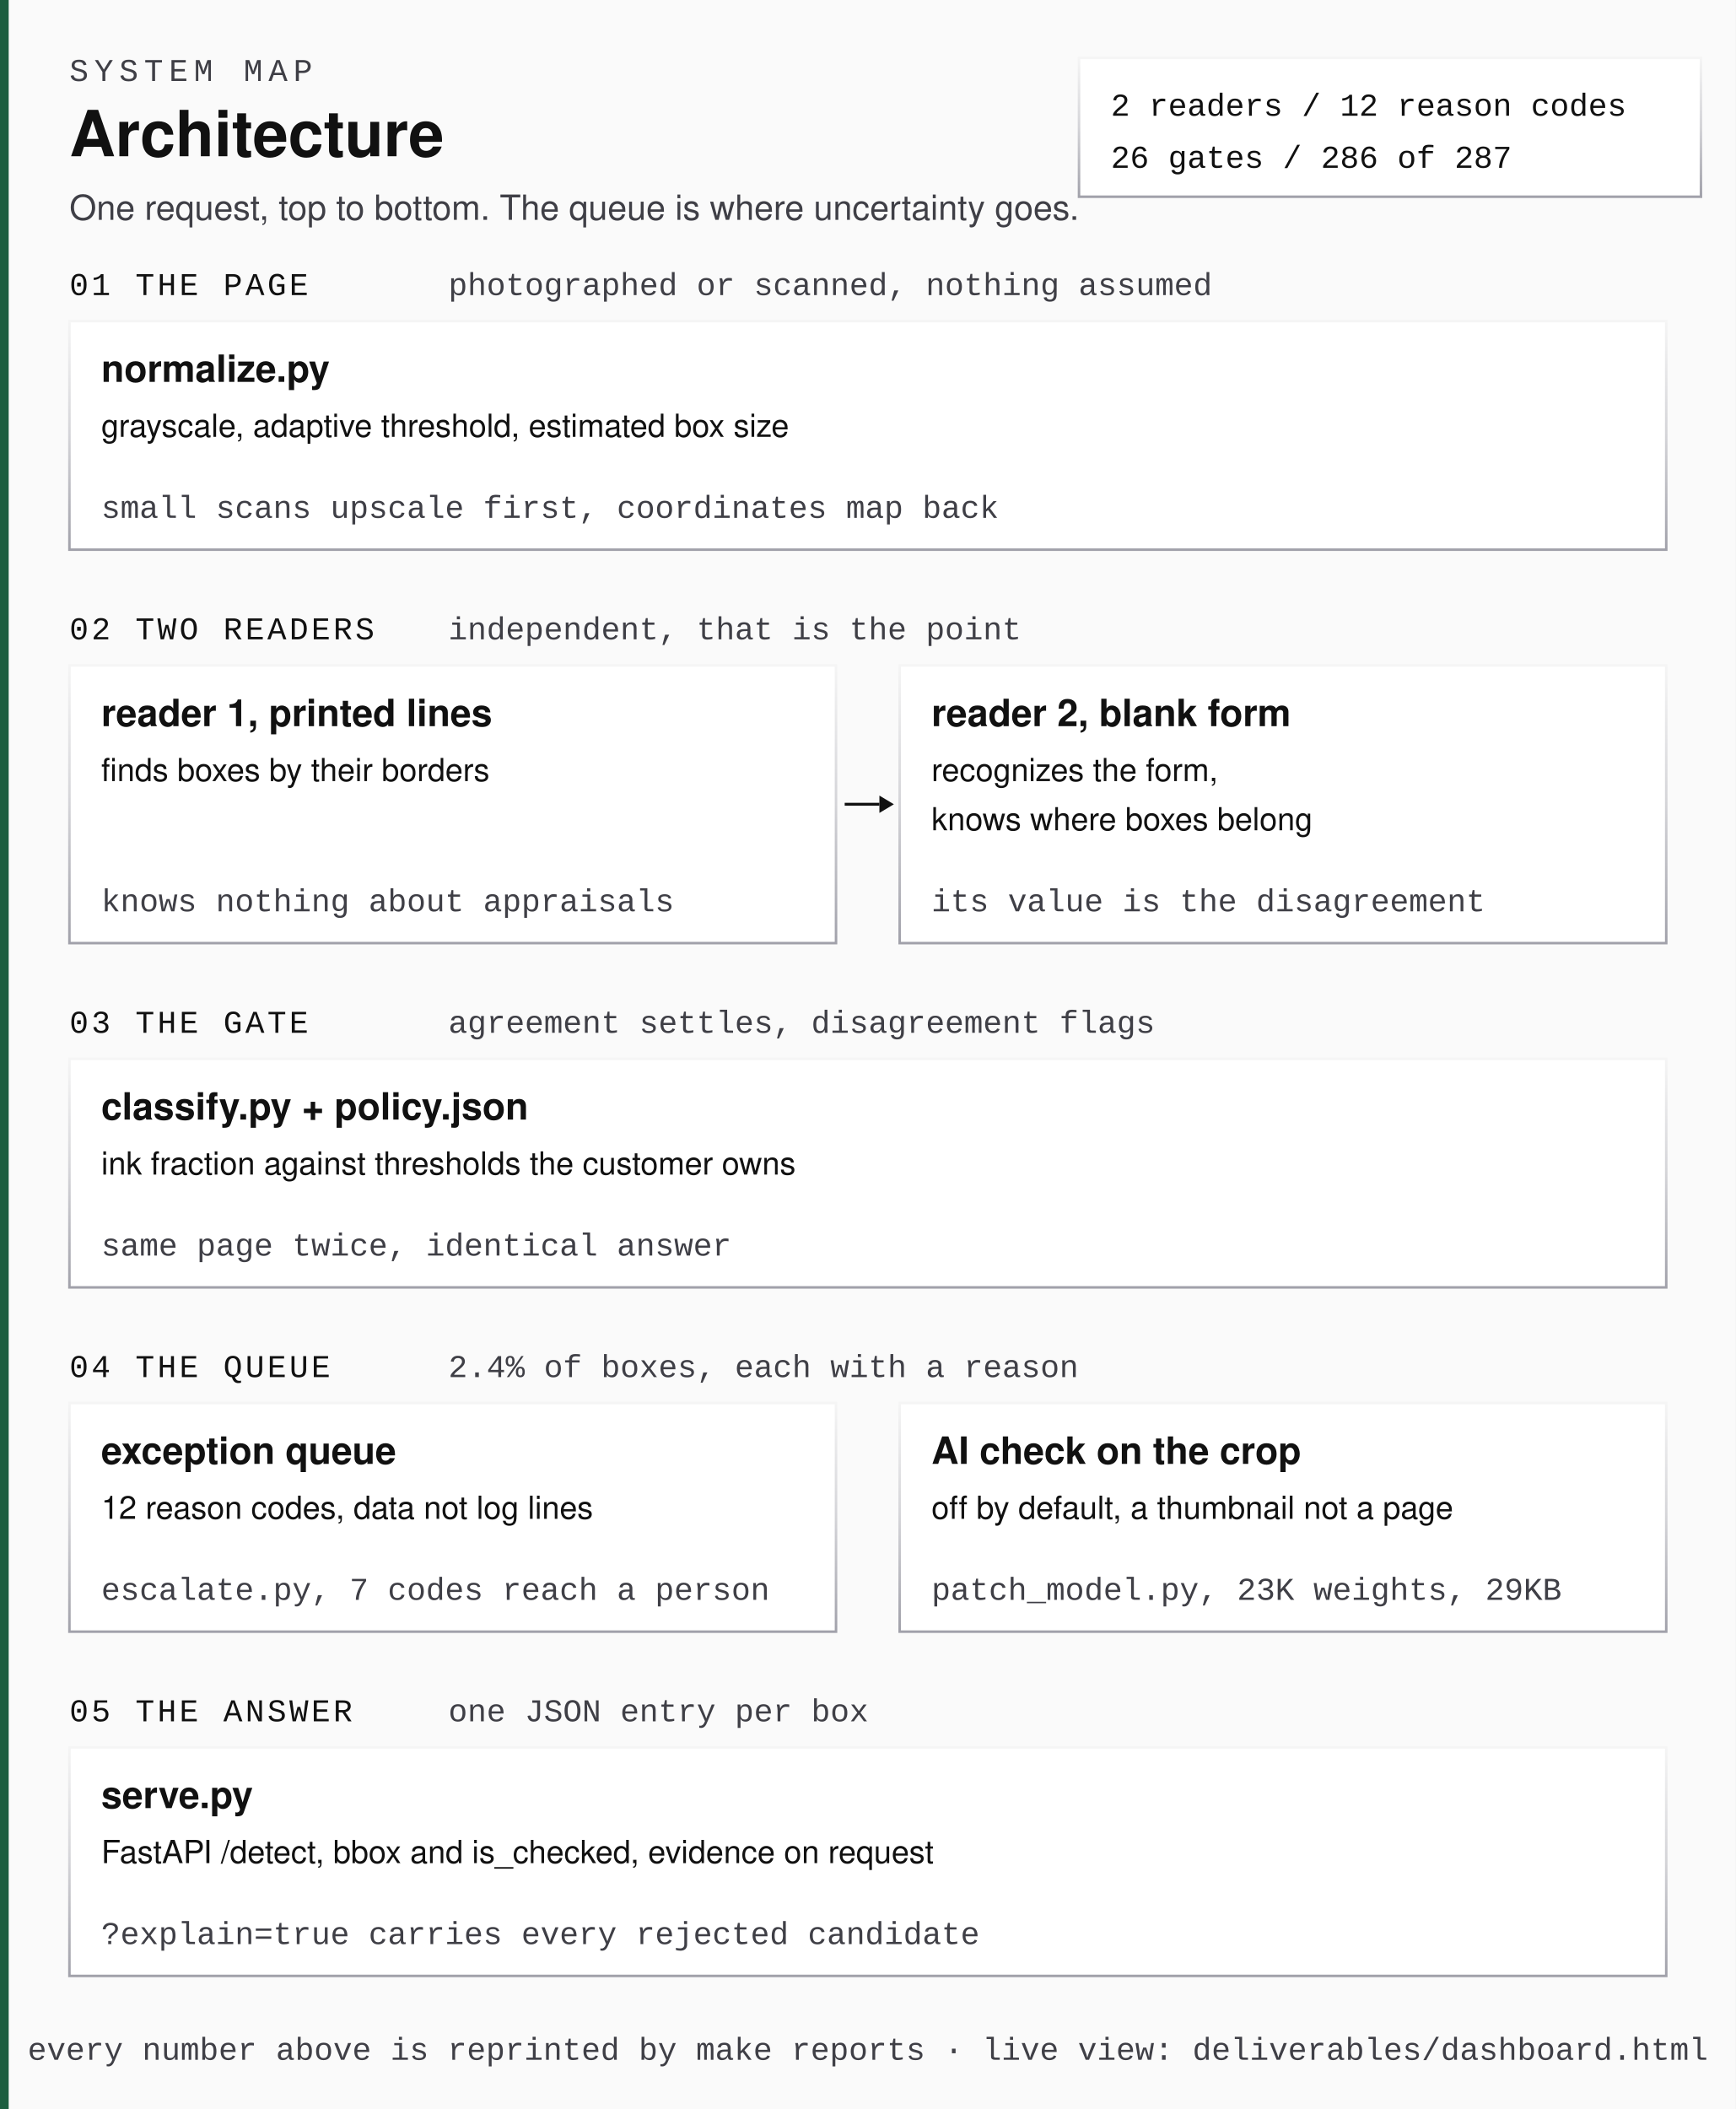
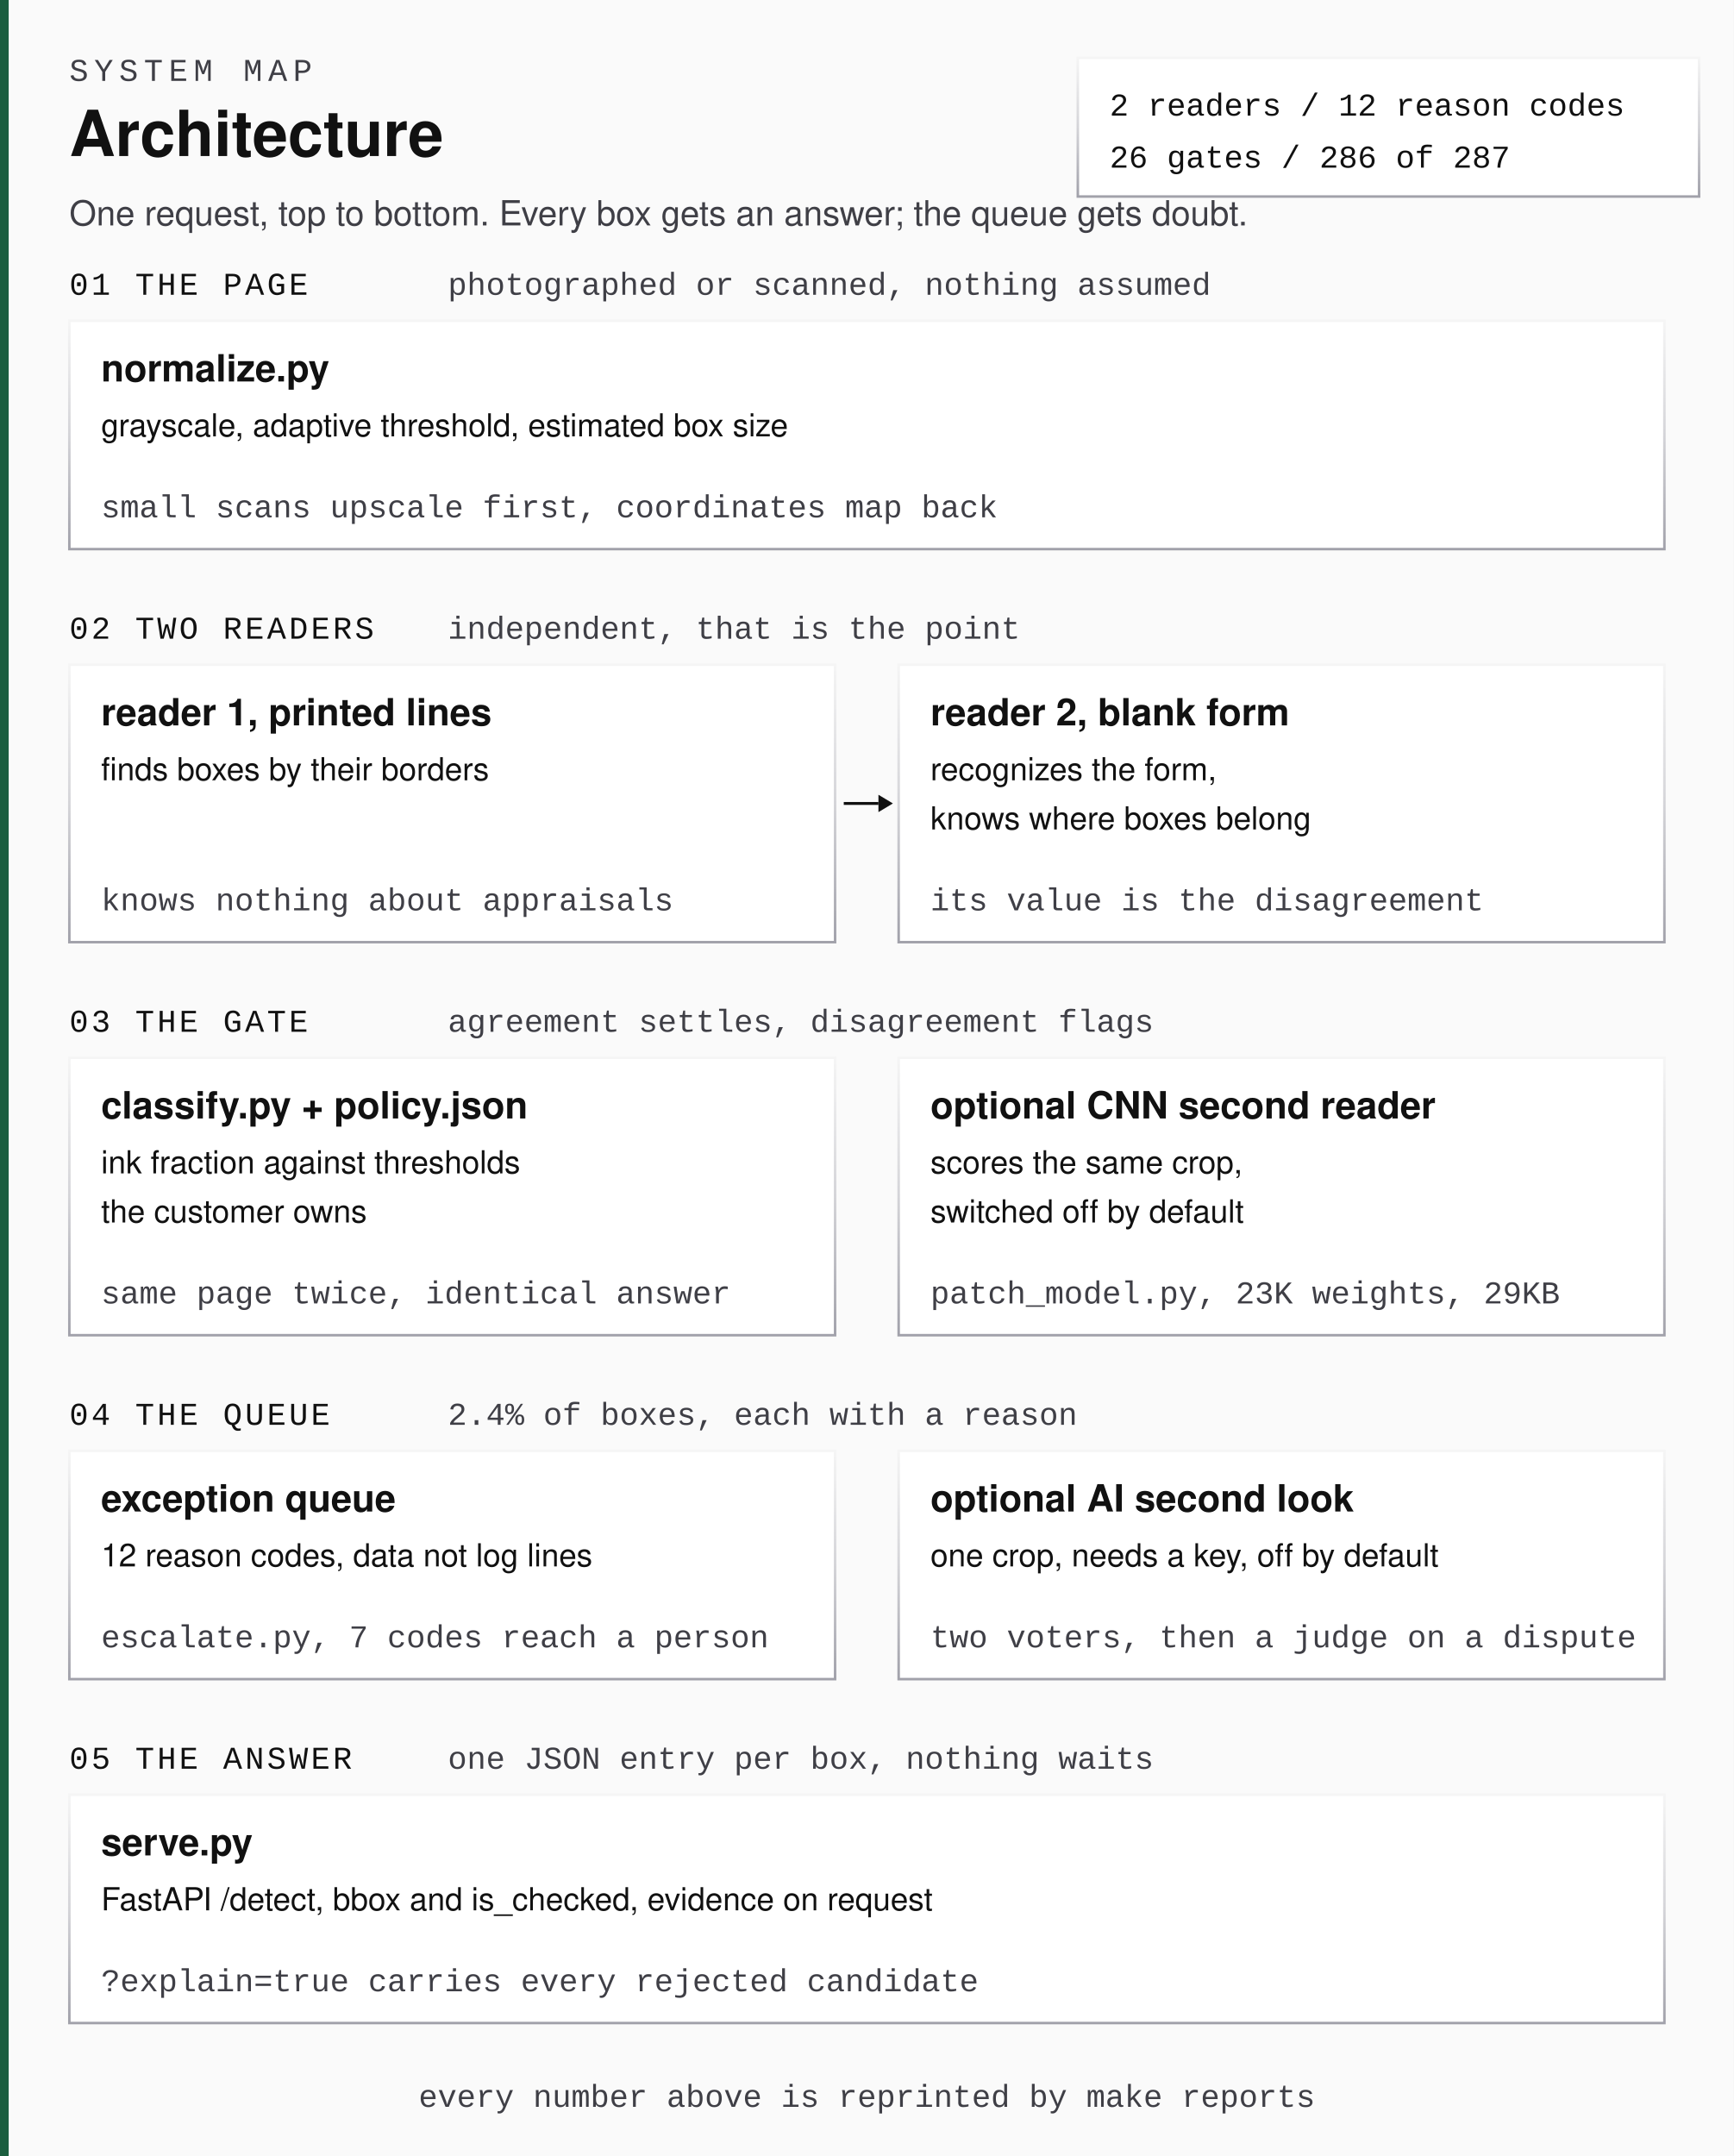
- <svg xmlns="http://www.w3.org/2000/svg" viewBox="0 0 1200 1458" role="img" aria-label="System map: one request, top to bottom">
-   <rect width="1200" height="1458" fill="#fafafa" />
-   <rect x="0" y="0" width="6" height="1458" fill="#1b5e3f" />
+ <svg xmlns="http://www.w3.org/2000/svg" viewBox="0 0 1200 1492" role="img" aria-label="System map: one request, top to bottom">
+   <rect width="1200" height="1492" fill="#fafafa" />
+   <rect x="0" y="0" width="6" height="1492" fill="#1b5e3f" />
  <defs>
    <linearGradient id="rim" x1="0" y1="0" x2="0" y2="1">
      <stop offset="0" stop-color="#f5f5f5" />
      <stop offset="0.5" stop-color="#d4d4d8" />
      <stop offset="1" stop-color="#a1a1aa" />
    </linearGradient>
  </defs>
  <text x="48" y="56" font-family="SFMono-Regular,Menlo,Consolas,Liberation Mono,monospace" font-size="22" fill="#3f3f46" text-anchor="start" letter-spacing="4">SYSTEM MAP</text>
  <text x="48" y="108" font-family="Helvetica Neue,Helvetica,Arial,sans-serif" font-size="44" font-weight="700" fill="#111111" text-anchor="start">Architecture</text>
-   <text x="48" y="152" font-family="Helvetica Neue,Helvetica,Arial,sans-serif" font-size="24" font-weight="400" fill="#3f3f46" text-anchor="start">One request, top to bottom. The queue is where uncertainty goes.</text>
+   <text x="48" y="156" font-family="Helvetica Neue,Helvetica,Arial,sans-serif" font-size="24" font-weight="400" fill="#3f3f46" text-anchor="start">One request, top to bottom. Every box gets an answer; the queue gets doubt.</text>
  <rect x="746" y="40" width="430" height="96" fill="#ffffff" stroke="url(#rim)" stroke-width="1.75" />
  <text x="768" y="80" font-family="SFMono-Regular,Menlo,Consolas,Liberation Mono,monospace" font-size="22" fill="#111111" text-anchor="start">2 readers / 12 reason codes</text>
  <text x="768" y="116" font-family="SFMono-Regular,Menlo,Consolas,Liberation Mono,monospace" font-size="22" fill="#111111" text-anchor="start">26 gates / 286 of 287</text>
  <text x="48" y="204" font-family="SFMono-Regular,Menlo,Consolas,Liberation Mono,monospace" font-size="22" fill="#111111" text-anchor="start" letter-spacing="2">01  THE PAGE</text>
  <text x="310" y="204" font-family="SFMono-Regular,Menlo,Consolas,Liberation Mono,monospace" font-size="22" fill="#3f3f46" text-anchor="start">photographed or scanned, nothing assumed</text>
  <rect x="48" y="222" width="1104" height="158" fill="#ffffff" stroke="url(#rim)" stroke-width="1.75" />
  <text x="70" y="264" font-family="Helvetica Neue,Helvetica,Arial,sans-serif" font-size="26" font-weight="700" fill="#111111" text-anchor="start">normalize.py</text>
  <text x="70" y="302" font-family="Helvetica Neue,Helvetica,Arial,sans-serif" font-size="22" font-weight="400" fill="#111111" text-anchor="start">grayscale, adaptive threshold, estimated box size</text>
  <text x="70" y="358" font-family="SFMono-Regular,Menlo,Consolas,Liberation Mono,monospace" font-size="22" fill="#3f3f46" text-anchor="start">small scans upscale first, coordinates map back</text>
  <text x="48" y="442" font-family="SFMono-Regular,Menlo,Consolas,Liberation Mono,monospace" font-size="22" fill="#111111" text-anchor="start" letter-spacing="2">02  TWO READERS</text>
  <text x="310" y="442" font-family="SFMono-Regular,Menlo,Consolas,Liberation Mono,monospace" font-size="22" fill="#3f3f46" text-anchor="start">independent, that is the point</text>
  <rect x="48" y="460" width="530" height="192" fill="#ffffff" stroke="url(#rim)" stroke-width="1.75" />
  <text x="70" y="502" font-family="Helvetica Neue,Helvetica,Arial,sans-serif" font-size="26" font-weight="700" fill="#111111" text-anchor="start">reader 1, printed lines</text>
  <text x="70" y="540" font-family="Helvetica Neue,Helvetica,Arial,sans-serif" font-size="22" font-weight="400" fill="#111111" text-anchor="start">finds boxes by their borders</text>
  <text x="70" y="630" font-family="SFMono-Regular,Menlo,Consolas,Liberation Mono,monospace" font-size="22" fill="#3f3f46" text-anchor="start">knows nothing about appraisals</text>
  <rect x="622" y="460" width="530" height="192" fill="#ffffff" stroke="url(#rim)" stroke-width="1.75" />
  <text x="644" y="502" font-family="Helvetica Neue,Helvetica,Arial,sans-serif" font-size="26" font-weight="700" fill="#111111" text-anchor="start">reader 2, blank form</text>
  <text x="644" y="540" font-family="Helvetica Neue,Helvetica,Arial,sans-serif" font-size="22" font-weight="400" fill="#111111" text-anchor="start">recognizes the form,</text>
  <text x="644" y="574" font-family="Helvetica Neue,Helvetica,Arial,sans-serif" font-size="22" font-weight="400" fill="#111111" text-anchor="start">knows where boxes belong</text>
  <text x="644" y="630" font-family="SFMono-Regular,Menlo,Consolas,Liberation Mono,monospace" font-size="22" fill="#3f3f46" text-anchor="start">its value is the disagreement</text>
  <line x1="584" y1="556" x2="608" y2="556" stroke="#111111" stroke-width="2" />
  <path d="M608,550 L618,556 L608,562 Z" fill="#111111" />
  <text x="48" y="714" font-family="SFMono-Regular,Menlo,Consolas,Liberation Mono,monospace" font-size="22" fill="#111111" text-anchor="start" letter-spacing="2">03  THE GATE</text>
  <text x="310" y="714" font-family="SFMono-Regular,Menlo,Consolas,Liberation Mono,monospace" font-size="22" fill="#3f3f46" text-anchor="start">agreement settles, disagreement flags</text>
-   <rect x="48" y="732" width="1104" height="158" fill="#ffffff" stroke="url(#rim)" stroke-width="1.75" />
+   <rect x="48" y="732" width="530" height="192" fill="#ffffff" stroke="url(#rim)" stroke-width="1.75" />
  <text x="70" y="774" font-family="Helvetica Neue,Helvetica,Arial,sans-serif" font-size="26" font-weight="700" fill="#111111" text-anchor="start">classify.py + policy.json</text>
-   <text x="70" y="812" font-family="Helvetica Neue,Helvetica,Arial,sans-serif" font-size="22" font-weight="400" fill="#111111" text-anchor="start">ink fraction against thresholds the customer owns</text>
-   <text x="70" y="868" font-family="SFMono-Regular,Menlo,Consolas,Liberation Mono,monospace" font-size="22" fill="#3f3f46" text-anchor="start">same page twice, identical answer</text>
-   <text x="48" y="952" font-family="SFMono-Regular,Menlo,Consolas,Liberation Mono,monospace" font-size="22" fill="#111111" text-anchor="start" letter-spacing="2">04  THE QUEUE</text>
-   <text x="310" y="952" font-family="SFMono-Regular,Menlo,Consolas,Liberation Mono,monospace" font-size="22" fill="#3f3f46" text-anchor="start">2.4% of boxes, each with a reason</text>
-   <rect x="48" y="970" width="530" height="158" fill="#ffffff" stroke="url(#rim)" stroke-width="1.75" />
-   <text x="70" y="1012" font-family="Helvetica Neue,Helvetica,Arial,sans-serif" font-size="26" font-weight="700" fill="#111111" text-anchor="start">exception queue</text>
-   <text x="70" y="1050" font-family="Helvetica Neue,Helvetica,Arial,sans-serif" font-size="22" font-weight="400" fill="#111111" text-anchor="start">12 reason codes, data not log lines</text>
-   <text x="70" y="1106" font-family="SFMono-Regular,Menlo,Consolas,Liberation Mono,monospace" font-size="22" fill="#3f3f46" text-anchor="start">escalate.py, 7 codes reach a person</text>
-   <rect x="622" y="970" width="530" height="158" fill="#ffffff" stroke="url(#rim)" stroke-width="1.75" />
-   <text x="644" y="1012" font-family="Helvetica Neue,Helvetica,Arial,sans-serif" font-size="26" font-weight="700" fill="#111111" text-anchor="start">AI check on the crop</text>
-   <text x="644" y="1050" font-family="Helvetica Neue,Helvetica,Arial,sans-serif" font-size="22" font-weight="400" fill="#111111" text-anchor="start">off by default, a thumbnail not a page</text>
-   <text x="644" y="1106" font-family="SFMono-Regular,Menlo,Consolas,Liberation Mono,monospace" font-size="22" fill="#3f3f46" text-anchor="start">patch_model.py, 23K weights, 29KB</text>
-   <text x="48" y="1190" font-family="SFMono-Regular,Menlo,Consolas,Liberation Mono,monospace" font-size="22" fill="#111111" text-anchor="start" letter-spacing="2">05  THE ANSWER</text>
-   <text x="310" y="1190" font-family="SFMono-Regular,Menlo,Consolas,Liberation Mono,monospace" font-size="22" fill="#3f3f46" text-anchor="start">one JSON entry per box</text>
-   <rect x="48" y="1208" width="1104" height="158" fill="#ffffff" stroke="url(#rim)" stroke-width="1.75" />
-   <text x="70" y="1250" font-family="Helvetica Neue,Helvetica,Arial,sans-serif" font-size="26" font-weight="700" fill="#111111" text-anchor="start">serve.py</text>
-   <text x="70" y="1288" font-family="Helvetica Neue,Helvetica,Arial,sans-serif" font-size="22" font-weight="400" fill="#111111" text-anchor="start">FastAPI /detect, bbox and is_checked, evidence on request</text>
-   <text x="70" y="1344" font-family="SFMono-Regular,Menlo,Consolas,Liberation Mono,monospace" font-size="22" fill="#3f3f46" text-anchor="start">?explain=true carries every rejected candidate</text>
-   <text x="600.0" y="1424" font-family="SFMono-Regular,Menlo,Consolas,Liberation Mono,monospace" font-size="22" fill="#3f3f46" text-anchor="middle">every number above is reprinted by make reports · live view: deliverables/dashboard.html</text>
+   <text x="70" y="812" font-family="Helvetica Neue,Helvetica,Arial,sans-serif" font-size="22" font-weight="400" fill="#111111" text-anchor="start">ink fraction against thresholds</text>
+   <text x="70" y="846" font-family="Helvetica Neue,Helvetica,Arial,sans-serif" font-size="22" font-weight="400" fill="#111111" text-anchor="start">the customer owns</text>
+   <text x="70" y="902" font-family="SFMono-Regular,Menlo,Consolas,Liberation Mono,monospace" font-size="22" fill="#3f3f46" text-anchor="start">same page twice, identical answer</text>
+   <rect x="622" y="732" width="530" height="192" fill="#ffffff" stroke="url(#rim)" stroke-width="1.75" />
+   <text x="644" y="774" font-family="Helvetica Neue,Helvetica,Arial,sans-serif" font-size="26" font-weight="700" fill="#111111" text-anchor="start">optional CNN second reader</text>
+   <text x="644" y="812" font-family="Helvetica Neue,Helvetica,Arial,sans-serif" font-size="22" font-weight="400" fill="#111111" text-anchor="start">scores the same crop,</text>
+   <text x="644" y="846" font-family="Helvetica Neue,Helvetica,Arial,sans-serif" font-size="22" font-weight="400" fill="#111111" text-anchor="start">switched off by default</text>
+   <text x="644" y="902" font-family="SFMono-Regular,Menlo,Consolas,Liberation Mono,monospace" font-size="22" fill="#3f3f46" text-anchor="start">patch_model.py, 23K weights, 29KB</text>
+   <text x="48" y="986" font-family="SFMono-Regular,Menlo,Consolas,Liberation Mono,monospace" font-size="22" fill="#111111" text-anchor="start" letter-spacing="2">04  THE QUEUE</text>
+   <text x="310" y="986" font-family="SFMono-Regular,Menlo,Consolas,Liberation Mono,monospace" font-size="22" fill="#3f3f46" text-anchor="start">2.4% of boxes, each with a reason</text>
+   <rect x="48" y="1004" width="530" height="158" fill="#ffffff" stroke="url(#rim)" stroke-width="1.75" />
+   <text x="70" y="1046" font-family="Helvetica Neue,Helvetica,Arial,sans-serif" font-size="26" font-weight="700" fill="#111111" text-anchor="start">exception queue</text>
+   <text x="70" y="1084" font-family="Helvetica Neue,Helvetica,Arial,sans-serif" font-size="22" font-weight="400" fill="#111111" text-anchor="start">12 reason codes, data not log lines</text>
+   <text x="70" y="1140" font-family="SFMono-Regular,Menlo,Consolas,Liberation Mono,monospace" font-size="22" fill="#3f3f46" text-anchor="start">escalate.py, 7 codes reach a person</text>
+   <rect x="622" y="1004" width="530" height="158" fill="#ffffff" stroke="url(#rim)" stroke-width="1.75" />
+   <text x="644" y="1046" font-family="Helvetica Neue,Helvetica,Arial,sans-serif" font-size="26" font-weight="700" fill="#111111" text-anchor="start">optional AI second look</text>
+   <text x="644" y="1084" font-family="Helvetica Neue,Helvetica,Arial,sans-serif" font-size="22" font-weight="400" fill="#111111" text-anchor="start">one crop, needs a key, off by default</text>
+   <text x="644" y="1140" font-family="SFMono-Regular,Menlo,Consolas,Liberation Mono,monospace" font-size="22" fill="#3f3f46" text-anchor="start">two voters, then a judge on a dispute</text>
+   <text x="48" y="1224" font-family="SFMono-Regular,Menlo,Consolas,Liberation Mono,monospace" font-size="22" fill="#111111" text-anchor="start" letter-spacing="2">05  THE ANSWER</text>
+   <text x="310" y="1224" font-family="SFMono-Regular,Menlo,Consolas,Liberation Mono,monospace" font-size="22" fill="#3f3f46" text-anchor="start">one JSON entry per box, nothing waits</text>
+   <rect x="48" y="1242" width="1104" height="158" fill="#ffffff" stroke="url(#rim)" stroke-width="1.75" />
+   <text x="70" y="1284" font-family="Helvetica Neue,Helvetica,Arial,sans-serif" font-size="26" font-weight="700" fill="#111111" text-anchor="start">serve.py</text>
+   <text x="70" y="1322" font-family="Helvetica Neue,Helvetica,Arial,sans-serif" font-size="22" font-weight="400" fill="#111111" text-anchor="start">FastAPI /detect, bbox and is_checked, evidence on request</text>
+   <text x="70" y="1378" font-family="SFMono-Regular,Menlo,Consolas,Liberation Mono,monospace" font-size="22" fill="#3f3f46" text-anchor="start">?explain=true carries every rejected candidate</text>
+   <text x="600.0" y="1458" font-family="SFMono-Regular,Menlo,Consolas,Liberation Mono,monospace" font-size="22" fill="#3f3f46" text-anchor="middle">every number above is reprinted by make reports</text>
</svg>
